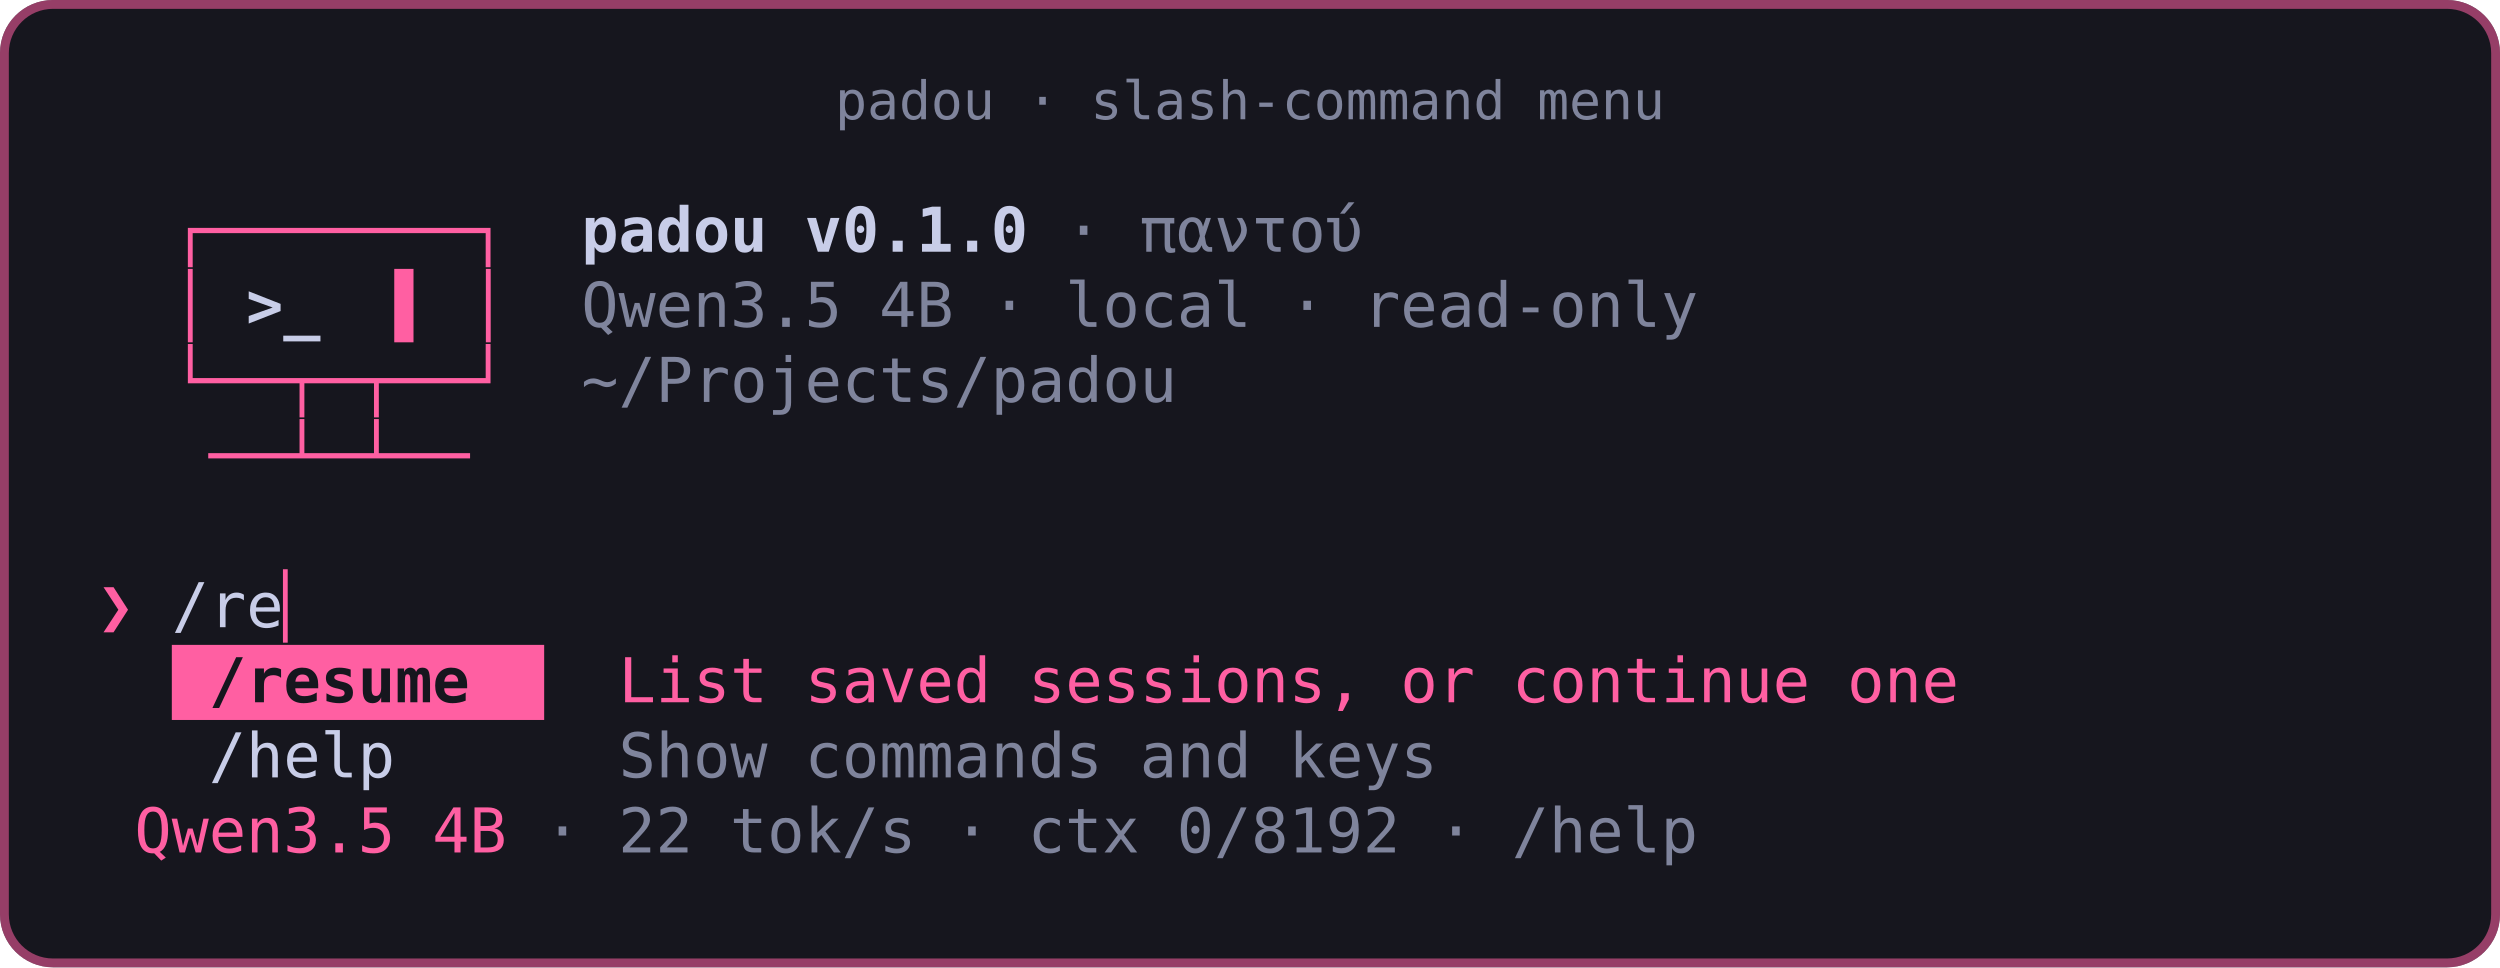
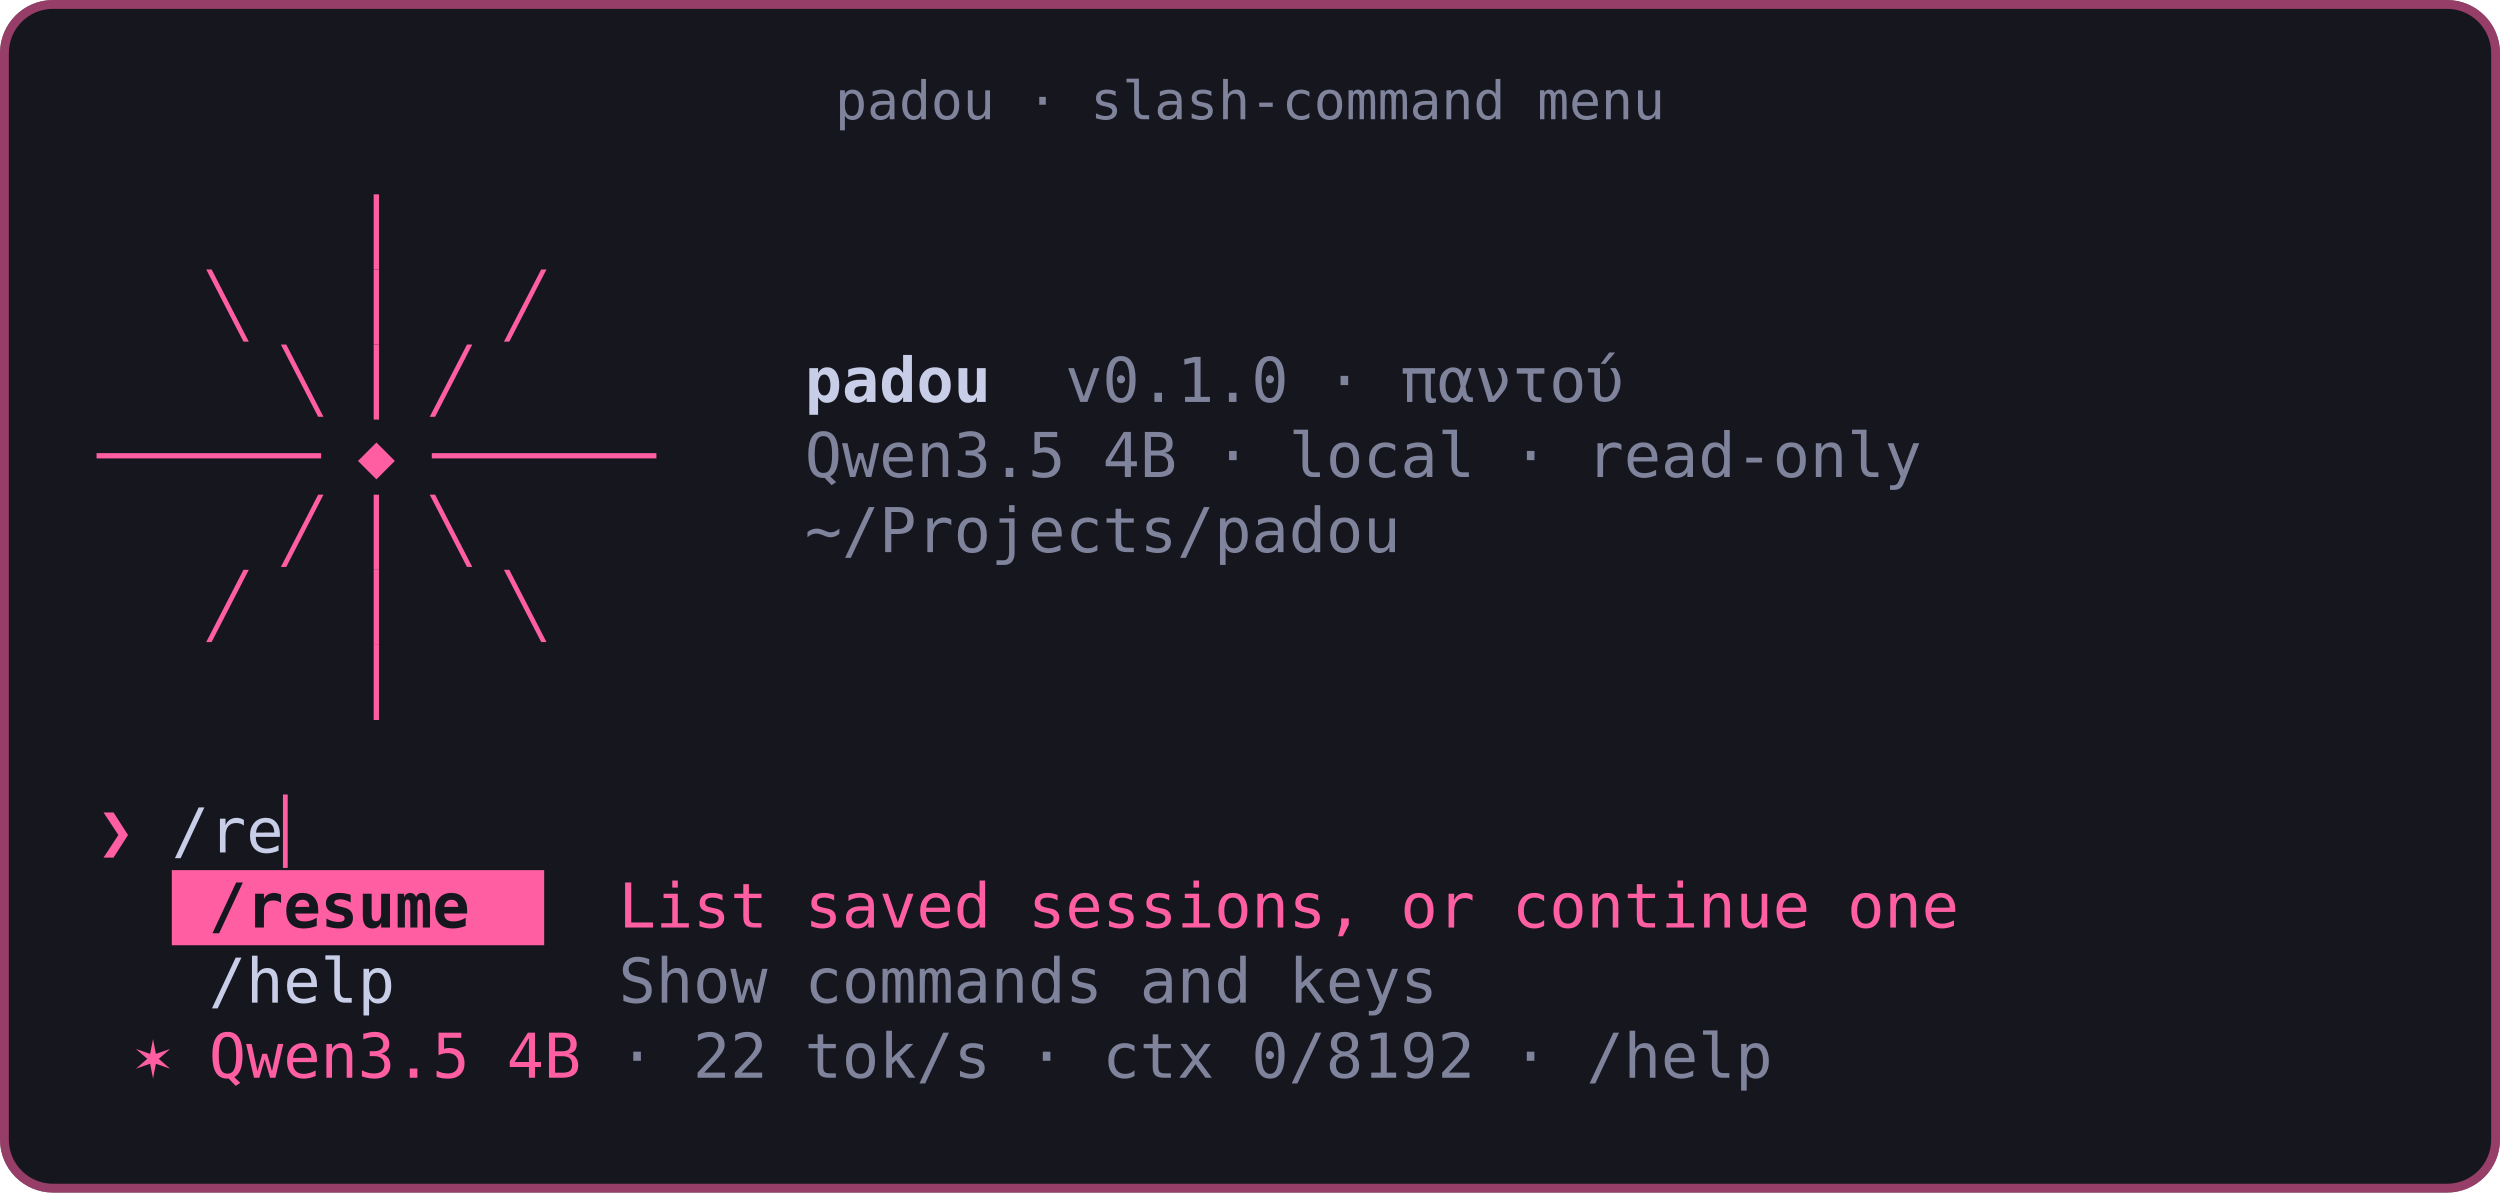
- <svg xmlns="http://www.w3.org/2000/svg" width="566" height="219" viewBox="0 0 566 219">
-   <rect width="566" height="219" rx="12" fill="#16161e" />
-   <rect x="1" y="1" width="564" height="217" rx="11" fill="none" stroke="#ff5fa2" stroke-opacity="0.55" stroke-width="2" />
+ <svg xmlns="http://www.w3.org/2000/svg" width="566" height="270" viewBox="0 0 566 270">
+   <rect width="566" height="270" rx="12" fill="#16161e" />
+   <rect x="1" y="1" width="564" height="268" rx="11" fill="none" stroke="#ff5fa2" stroke-opacity="0.55" stroke-width="2" />
  <text x="283.0" y="27" fill="#7f849c" font-family="'JetBrains Mono','JetBrainsMono Nerd Font','DejaVu Sans Mono',monospace" font-size="12" text-anchor="middle">padou · slash-command menu</text>
  <g font-family="'JetBrains Mono','JetBrainsMono Nerd Font','DejaVu Sans Mono',monospace" font-size="14" xml:space="preserve">
-     <text x="22.0" y="57" fill="#ff5fa2" textLength="92.7" lengthAdjust="spacingAndGlyphs">  ┌───────┐</text>
-     <text x="131.6" y="57" fill="#c8cde8" font-weight="700" textLength="101.2" lengthAdjust="spacingAndGlyphs">padou v0.1.0</text>
-     <text x="232.7" y="57" fill="#7f849c" textLength="75.9" lengthAdjust="spacingAndGlyphs"> · παντού</text>
-     <text x="22.0" y="74" fill="#ff5fa2" textLength="33.7" lengthAdjust="spacingAndGlyphs">  │ </text>
-     <text x="55.7" y="74" fill="#c8cde8" font-weight="700" textLength="16.9" lengthAdjust="spacingAndGlyphs">&gt;_</text>
-     <text x="89.4" y="74" fill="#ff5fa2" textLength="8.4" lengthAdjust="spacingAndGlyphs">▌</text>
-     <text x="97.9" y="74" fill="#ff5fa2" textLength="16.9" lengthAdjust="spacingAndGlyphs"> │</text>
-     <text x="131.6" y="74" fill="#7f849c" textLength="252.9" lengthAdjust="spacingAndGlyphs">Qwen3.5 4B · local · read-only</text>
-     <text x="22.0" y="91" fill="#ff5fa2" textLength="92.7" lengthAdjust="spacingAndGlyphs">  └──┬─┬──┘</text>
-     <text x="131.6" y="91" fill="#7f849c" textLength="134.9" lengthAdjust="spacingAndGlyphs">~/Projects/padou</text>
-     <text x="22.0" y="108" fill="#ff5fa2" textLength="84.3" lengthAdjust="spacingAndGlyphs">   ──┴─┴──</text>
-     <text x="22.0" y="142" fill="#ff5fa2" font-weight="700" textLength="16.9" lengthAdjust="spacingAndGlyphs">❯ </text>
-     <text x="38.9" y="142" fill="#c8cde8" textLength="25.3" lengthAdjust="spacingAndGlyphs">/re</text>
-     <text x="64.2" y="142" fill="#ff5fa2" textLength="8.4" lengthAdjust="spacingAndGlyphs">▏</text>
-     <rect x="38.9" y="146" width="84.3" height="17" fill="#ff5fa2" />
-     <text x="38.9" y="159" fill="#16161e" font-weight="700" textLength="84.3" lengthAdjust="spacingAndGlyphs"> /resume  </text>
-     <text x="123.2" y="159" fill="#ff5fa2" textLength="320.3" lengthAdjust="spacingAndGlyphs">  List saved sessions, or continue one</text>
-     <text x="22.0" y="176" fill="#c8cde8" textLength="101.2" lengthAdjust="spacingAndGlyphs">   /help    </text>
-     <text x="123.2" y="176" fill="#7f849c" textLength="202.3" lengthAdjust="spacingAndGlyphs">  Show commands and keys</text>
-     <text x="22.0" y="193" fill="#ff5fa2" textLength="92.7" lengthAdjust="spacingAndGlyphs"> Qwen3.5 4B</text>
-     <text x="114.7" y="193" fill="#7f849c" textLength="278.2" lengthAdjust="spacingAndGlyphs"> · 22 tok/s · ctx 0/8192 · /help </text>
+     <rect x="84.6" y="44" width="1.2" height="17" fill="#ff5fa2" />
+     <text x="47.3" y="74" fill="#ff5fa2" font-weight="700" textLength="8.4" lengthAdjust="spacingAndGlyphs">╲</text>
+     <rect x="84.6" y="61" width="1.2" height="17" fill="#ff5fa2" />
+     <text x="114.7" y="74" fill="#ff5fa2" font-weight="700" textLength="8.4" lengthAdjust="spacingAndGlyphs">╱</text>
+     <text x="64.2" y="91" fill="#ff5fa2" font-weight="700" textLength="8.4" lengthAdjust="spacingAndGlyphs">╲</text>
+     <rect x="84.6" y="78" width="1.2" height="17" fill="#ff5fa2" />
+     <text x="97.9" y="91" fill="#ff5fa2" font-weight="700" textLength="8.4" lengthAdjust="spacingAndGlyphs">╱</text>
+     <text x="182.2" y="91" fill="#c8cde8" font-weight="700" textLength="42.1" lengthAdjust="spacingAndGlyphs">padou</text>
+     <text x="224.3" y="91" fill="#7f849c" textLength="143.3" lengthAdjust="spacingAndGlyphs">  v0.1.0 · παντού</text>
+     <text x="22.0" y="108" fill="#ff5fa2" font-weight="700" textLength="50.6" lengthAdjust="spacingAndGlyphs">──────</text>
+     <text x="81.0" y="108" fill="#ff5fa2" font-weight="700" textLength="8.4" lengthAdjust="spacingAndGlyphs">◆</text>
+     <text x="97.9" y="108" fill="#ff5fa2" font-weight="700" textLength="50.6" lengthAdjust="spacingAndGlyphs">──────</text>
+     <text x="182.2" y="108" fill="#7f849c" textLength="252.9" lengthAdjust="spacingAndGlyphs">Qwen3.5 4B · local · read-only</text>
+     <text x="64.2" y="125" fill="#ff5fa2" font-weight="700" textLength="8.4" lengthAdjust="spacingAndGlyphs">╱</text>
+     <rect x="84.6" y="112" width="1.2" height="17" fill="#ff5fa2" />
+     <text x="97.9" y="125" fill="#ff5fa2" font-weight="700" textLength="8.4" lengthAdjust="spacingAndGlyphs">╲</text>
+     <text x="182.2" y="125" fill="#7f849c" textLength="134.9" lengthAdjust="spacingAndGlyphs">~/Projects/padou</text>
+     <text x="47.3" y="142" fill="#ff5fa2" font-weight="700" textLength="8.4" lengthAdjust="spacingAndGlyphs">╱</text>
+     <rect x="84.6" y="129" width="1.2" height="17" fill="#ff5fa2" />
+     <text x="114.7" y="142" fill="#ff5fa2" font-weight="700" textLength="8.4" lengthAdjust="spacingAndGlyphs">╲</text>
+     <rect x="84.6" y="146" width="1.2" height="17" fill="#ff5fa2" />
+     <text x="22.0" y="193" fill="#ff5fa2" font-weight="700" textLength="16.9" lengthAdjust="spacingAndGlyphs">❯ </text>
+     <text x="38.9" y="193" fill="#c8cde8" textLength="25.3" lengthAdjust="spacingAndGlyphs">/re</text>
+     <text x="64.2" y="193" fill="#ff5fa2" textLength="8.4" lengthAdjust="spacingAndGlyphs">▏</text>
+     <rect x="38.9" y="197" width="84.3" height="17" fill="#ff5fa2" />
+     <text x="38.9" y="210" fill="#16161e" font-weight="700" textLength="84.3" lengthAdjust="spacingAndGlyphs"> /resume  </text>
+     <text x="123.2" y="210" fill="#ff5fa2" textLength="320.3" lengthAdjust="spacingAndGlyphs">  List saved sessions, or continue one</text>
+     <text x="22.0" y="227" fill="#c8cde8" textLength="101.2" lengthAdjust="spacingAndGlyphs">   /help    </text>
+     <text x="123.2" y="227" fill="#7f849c" textLength="202.3" lengthAdjust="spacingAndGlyphs">  Show commands and keys</text>
+     <text x="22.0" y="244" fill="#ff5fa2" textLength="109.6" lengthAdjust="spacingAndGlyphs"> ✶ Qwen3.5 4B</text>
+     <text x="131.6" y="244" fill="#7f849c" textLength="278.2" lengthAdjust="spacingAndGlyphs"> · 22 tok/s · ctx 0/8192 · /help </text>
  </g>
</svg>
